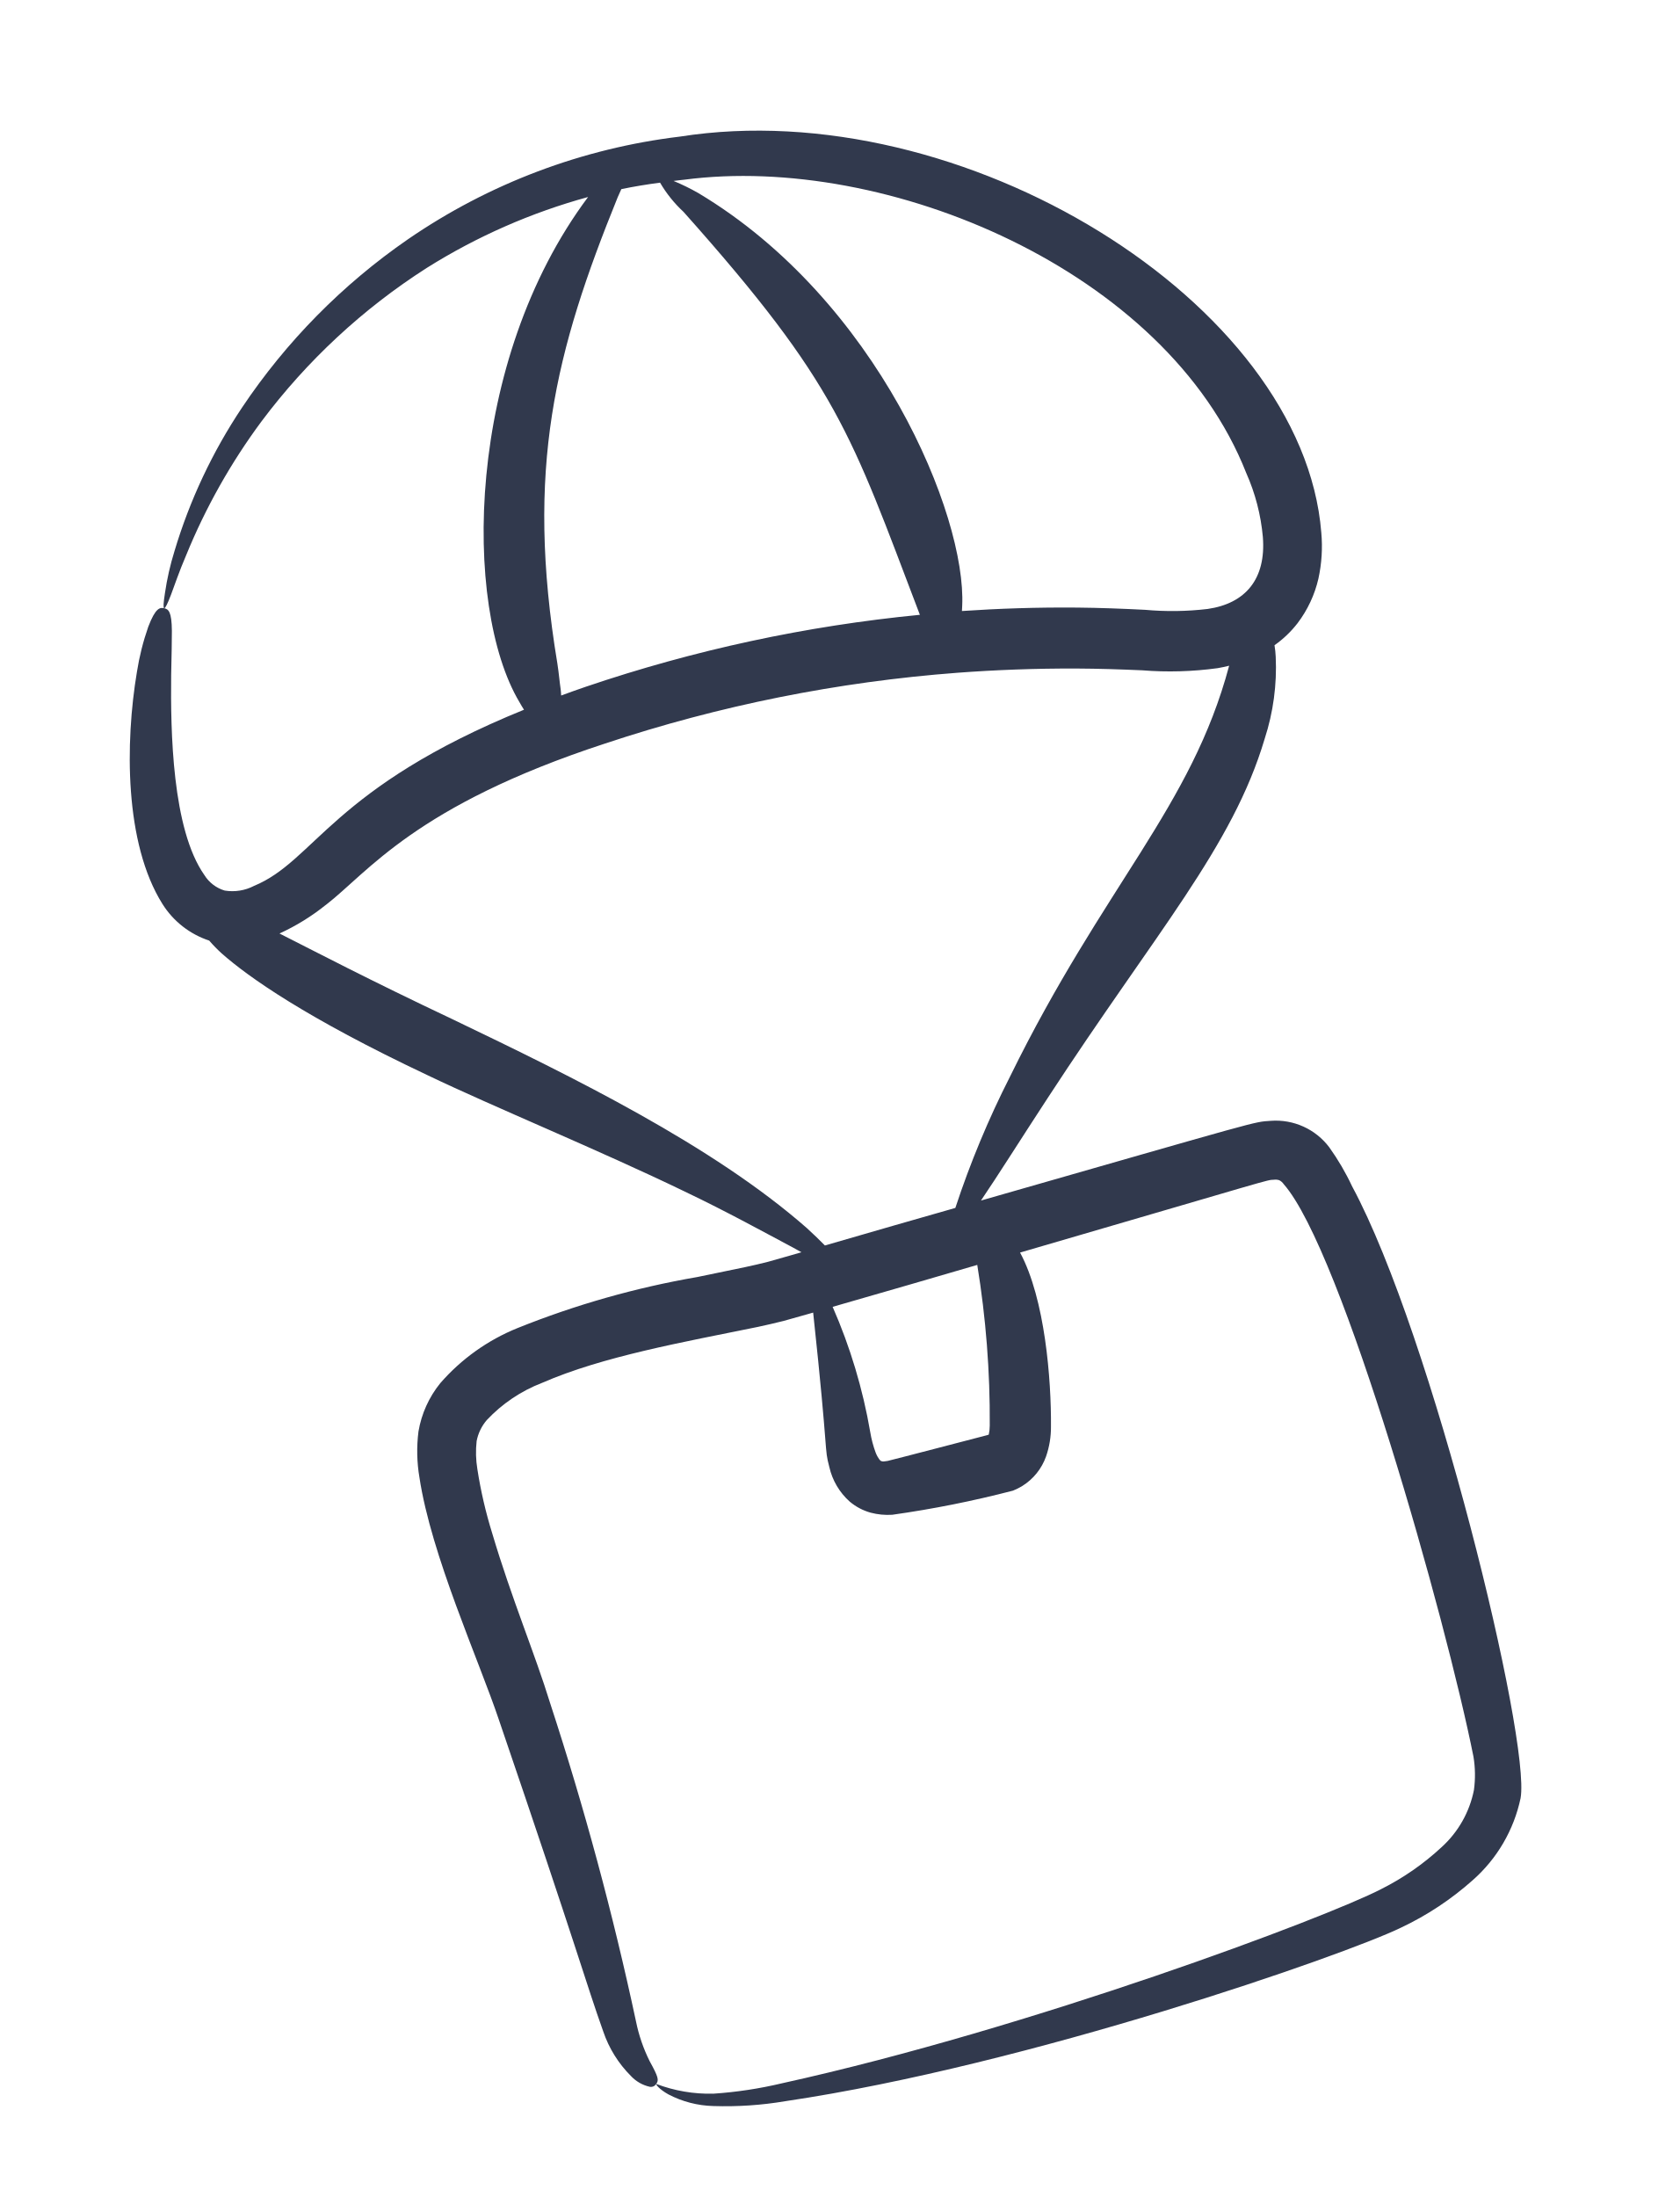
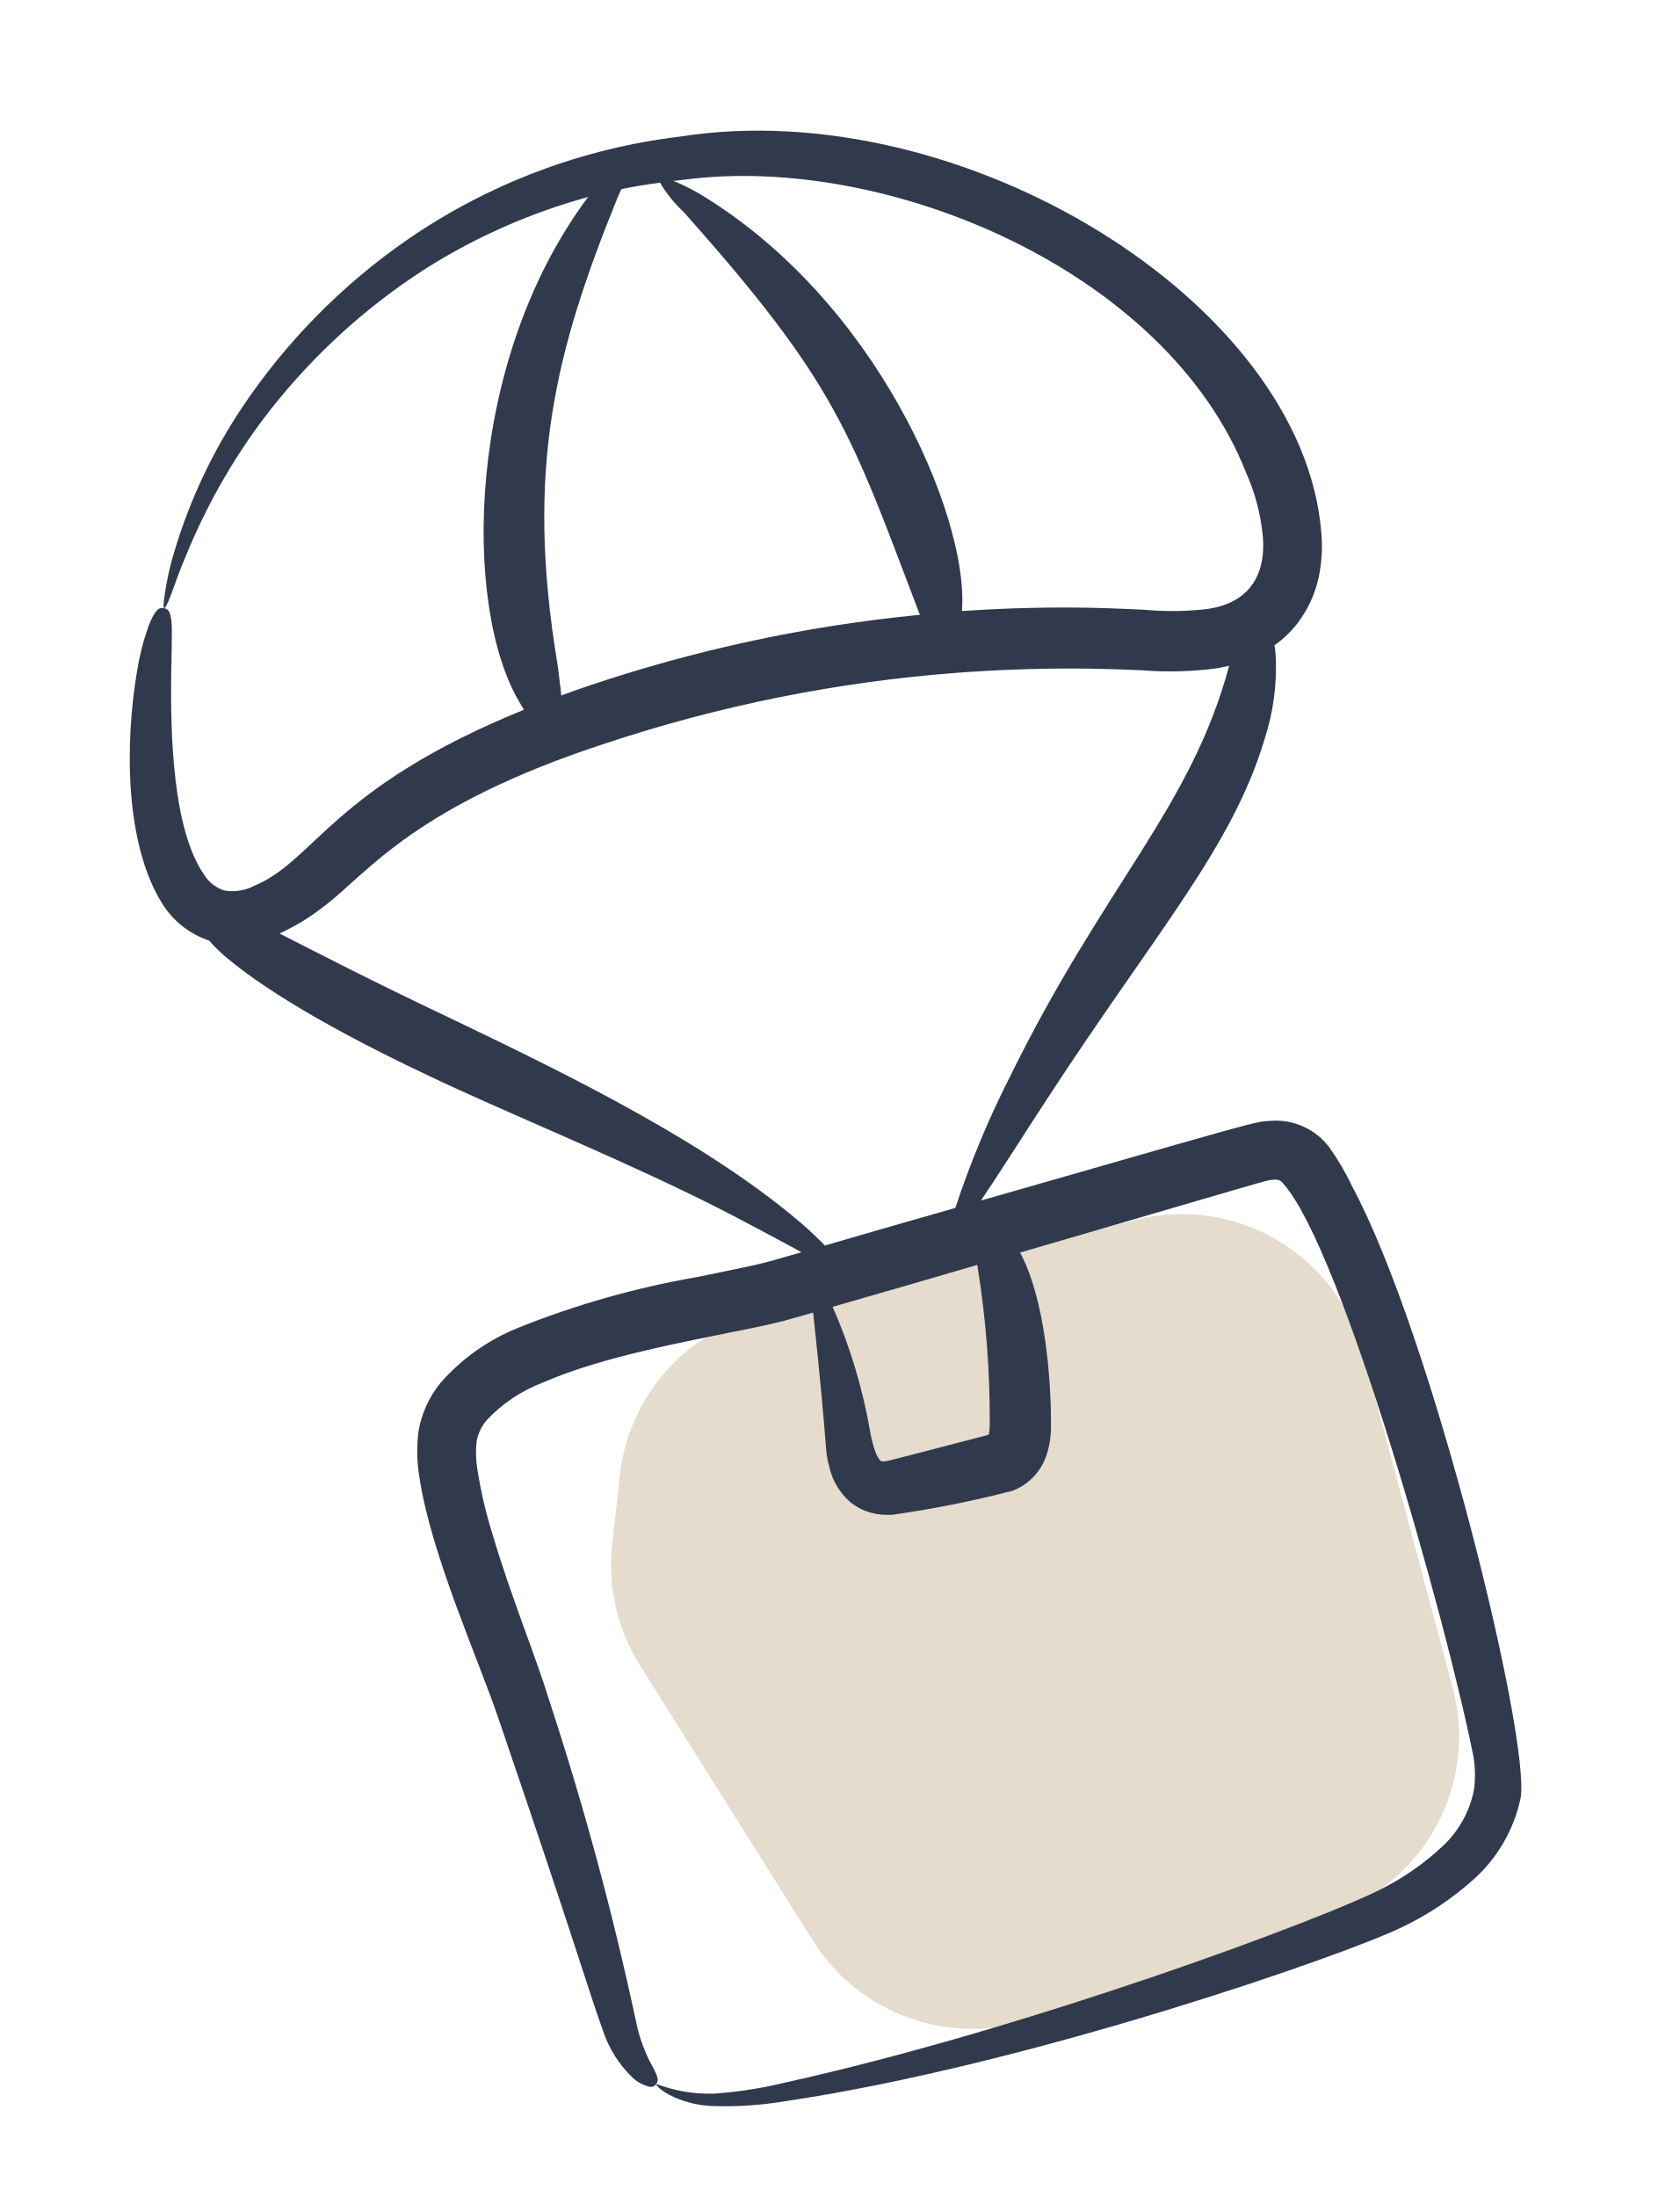
<svg xmlns="http://www.w3.org/2000/svg" width="143" height="187" viewBox="0 0 143 187" fill="none">
+   <path opacity="0.8" d="M52.117 131.45L52.771 125.557C53.51 118.91 58.305 113.424 64.793 111.802L96.727 103.818C105.201 101.7 113.809 106.77 116.065 115.21L123.668 143.662C125.829 151.749 121.392 160.135 113.49 162.897L88.042 171.791C80.996 174.254 73.184 171.518 69.214 165.198L54.47 141.728C52.547 138.667 51.717 135.044 52.117 131.45Z" fill="#DED3C1" />
  <path d="M12.621 53.35C12.185 54.597 11.862 55.88 11.657 57.185C10.648 63.191 10.585 71.777 13.829 76.942C14.751 78.413 16.159 79.516 17.808 80.059C18.141 80.445 18.498 80.811 18.876 81.154C21.137 83.154 26.059 86.637 36.379 91.509C42.018 94.214 51.009 97.896 58.299 101.423C61.96 103.17 65.159 104.944 67.529 106.199L68.229 106.586L67.424 106.819L65.406 107.392C64.759 107.559 64.098 107.711 63.421 107.855L59.365 108.695C54.121 109.599 48.987 111.057 44.05 113.043C41.522 114.066 39.272 115.672 37.481 117.729C36.519 118.917 35.879 120.334 35.624 121.842C35.459 123.14 35.486 124.455 35.705 125.745C36.705 132.376 40.762 141.292 42.475 146.395C49.183 166.033 49.88 168.783 51.353 172.909C51.838 174.34 52.647 175.639 53.716 176.706C54.143 177.163 54.698 177.48 55.309 177.618C55.414 177.639 55.524 177.627 55.623 177.584C55.721 177.541 55.804 177.468 55.86 177.376C56.108 177.06 56.049 176.786 55.309 175.447C54.774 174.375 54.382 173.238 54.144 172.064C52.186 162.905 49.744 153.857 46.83 144.957C45.543 140.765 43.561 136.098 41.901 130.505C41.347 128.724 40.926 126.904 40.64 125.061C40.508 124.268 40.486 123.46 40.575 122.661C40.702 122 40.999 121.385 41.437 120.874C42.746 119.478 44.353 118.396 46.139 117.707C51.319 115.445 58.138 114.244 64.526 112.939C65.232 112.788 65.961 112.619 66.707 112.433L68.872 111.823L69.224 111.722C70.576 124.3 70.141 123.105 70.599 124.865C70.857 126.005 71.465 127.036 72.338 127.813C72.858 128.251 73.466 128.572 74.121 128.754C74.719 128.911 75.339 128.97 75.957 128.931C79.419 128.444 82.85 127.759 86.233 126.878C86.505 126.77 86.767 126.639 87.018 126.487C87.963 125.902 88.68 125.012 89.051 123.965C89.334 123.148 89.475 122.288 89.468 121.423C89.501 117.447 88.966 110.56 86.838 106.613C108.583 100.278 107.797 100.435 108.441 100.415C108.595 100.393 108.753 100.407 108.901 100.455C109.052 100.531 109.181 100.644 109.277 100.784C114.25 106.42 123.104 137.824 125.436 149.524C125.59 150.459 125.604 151.412 125.477 152.351C125.106 154.233 124.136 155.944 122.714 157.23C121.176 158.657 119.443 159.859 117.567 160.798C112.977 163.184 87.835 172.641 66.567 177.322C64.65 177.778 62.699 178.074 60.733 178.206C59.07 178.247 57.416 177.965 55.861 177.375C55.822 177.423 56.109 177.824 56.906 178.269C58.085 178.885 59.389 179.223 60.718 179.258C62.767 179.325 64.816 179.188 66.837 178.848C87.656 175.765 114.469 166.402 119.244 164.085C121.474 163.035 123.54 161.668 125.38 160.027C127.45 158.201 128.876 155.756 129.446 153.055C130.327 148.123 121.938 113.664 115.106 100.98C114.561 99.814 113.91 98.702 113.162 97.656C112.587 96.892 111.83 96.285 110.959 95.891C110.089 95.497 109.133 95.328 108.18 95.4C106.642 95.507 107.744 95.248 83.508 102.186C84.962 100.047 86.934 96.905 89.192 93.455C98.427 79.29 104.92 72.106 107.663 62.876C108.394 60.629 108.711 58.269 108.601 55.909C108.587 55.578 108.552 55.247 108.498 54.92C109.243 54.395 109.905 53.762 110.463 53.041C111.316 51.916 111.921 50.623 112.237 49.247C112.517 47.964 112.6 46.646 112.482 45.338C110.927 25.712 81.863 7.857 57.878 11.627C49.568 12.625 41.624 15.624 34.728 20.367C29.159 24.209 24.366 29.07 20.603 34.693C18.088 38.456 16.15 42.575 14.853 46.911C14.49 48.079 14.219 49.273 14.042 50.483C13.912 51.31 13.887 51.75 13.977 51.771C14.067 51.791 14.264 51.39 14.56 50.615C14.856 49.84 15.231 48.688 15.849 47.255C17.503 43.203 19.66 39.374 22.267 35.859C26.135 30.696 30.901 26.273 36.337 22.8C40.593 20.128 45.218 18.096 50.064 16.768C39.597 30.776 39.38 51.628 44.214 59.752C44.352 60.003 44.482 60.212 44.607 60.409C28.265 67.055 26.824 73.257 21.624 75.404C20.857 75.802 19.982 75.941 19.13 75.802C18.412 75.589 17.797 75.12 17.401 74.484C14.643 70.567 14.519 62.219 14.571 57.463C14.604 55.725 14.638 54.527 14.632 53.702C14.619 52.051 14.34 51.85 13.98 51.77C13.619 51.69 13.238 51.727 12.621 53.35ZM84.257 121.333C84.257 121.589 84.229 121.845 84.176 122.096C84.176 122.096 84.176 122.096 84.178 122.104C84.198 122.099 84.163 122.116 84.058 122.149C84.004 122.162 75.716 124.326 75.563 124.349L75.218 124.395C75.161 124.398 75.104 124.39 75.05 124.369C74.973 124.389 74.73 124.117 74.543 123.636C74.336 123.074 74.182 122.494 74.085 121.903C73.454 118.229 72.379 114.646 70.882 111.233L77.547 109.31L83.194 107.664C83.932 112.182 84.288 116.755 84.257 121.333ZM106.093 40.264C106.86 41.987 107.337 43.824 107.506 45.701C107.791 49.282 106.029 51.367 102.808 51.832C101.039 52.042 99.254 52.066 97.48 51.905C95.535 51.806 93.6 51.733 91.734 51.715C88.272 51.683 84.983 51.798 81.889 52.007C81.899 51.872 81.91 51.736 81.911 51.579C82.283 43.87 74.703 25.549 59.445 16.431C58.766 16.043 58.062 15.699 57.339 15.4C57.651 15.368 57.955 15.317 58.269 15.293C75.451 13.035 99.312 23.009 106.093 40.264ZM47.729 58.663C47.639 58.085 47.585 57.357 47.45 56.486C44.691 39.858 47.278 29.863 52.585 16.788C52.693 16.549 52.796 16.319 52.894 16.098C53.978 15.873 55.08 15.692 56.191 15.547C56.73 16.47 57.403 17.307 58.187 18.032C71.336 32.776 72.403 36.838 78.296 52.296L78.312 52.33C68.626 53.27 59.081 55.325 49.867 58.454C49.153 58.693 48.465 58.948 47.771 59.2C47.762 59.028 47.752 58.859 47.729 58.663ZM27.732 77.03C31.341 74.247 35.324 68.578 51.504 63.288C61.228 60.054 71.314 58.03 81.533 57.261C84.701 57.025 88.106 56.888 91.694 56.903C93.492 56.911 95.321 56.971 97.219 57.053C99.365 57.225 101.522 57.164 103.654 56.872C103.977 56.816 104.307 56.746 104.637 56.664C101.414 68.726 94.007 75.287 85.983 91.634C84.149 95.237 82.593 98.974 81.328 102.814L76.108 104.308L70.223 106.01C69.798 105.574 69.295 105.086 68.701 104.542C60.663 97.481 48.743 91.662 38.625 86.803C31.34 83.362 26.789 80.966 23.793 79.456C25.201 78.812 26.522 77.996 27.729 77.027L27.732 77.03Z" fill="#31394D" />
</svg>
